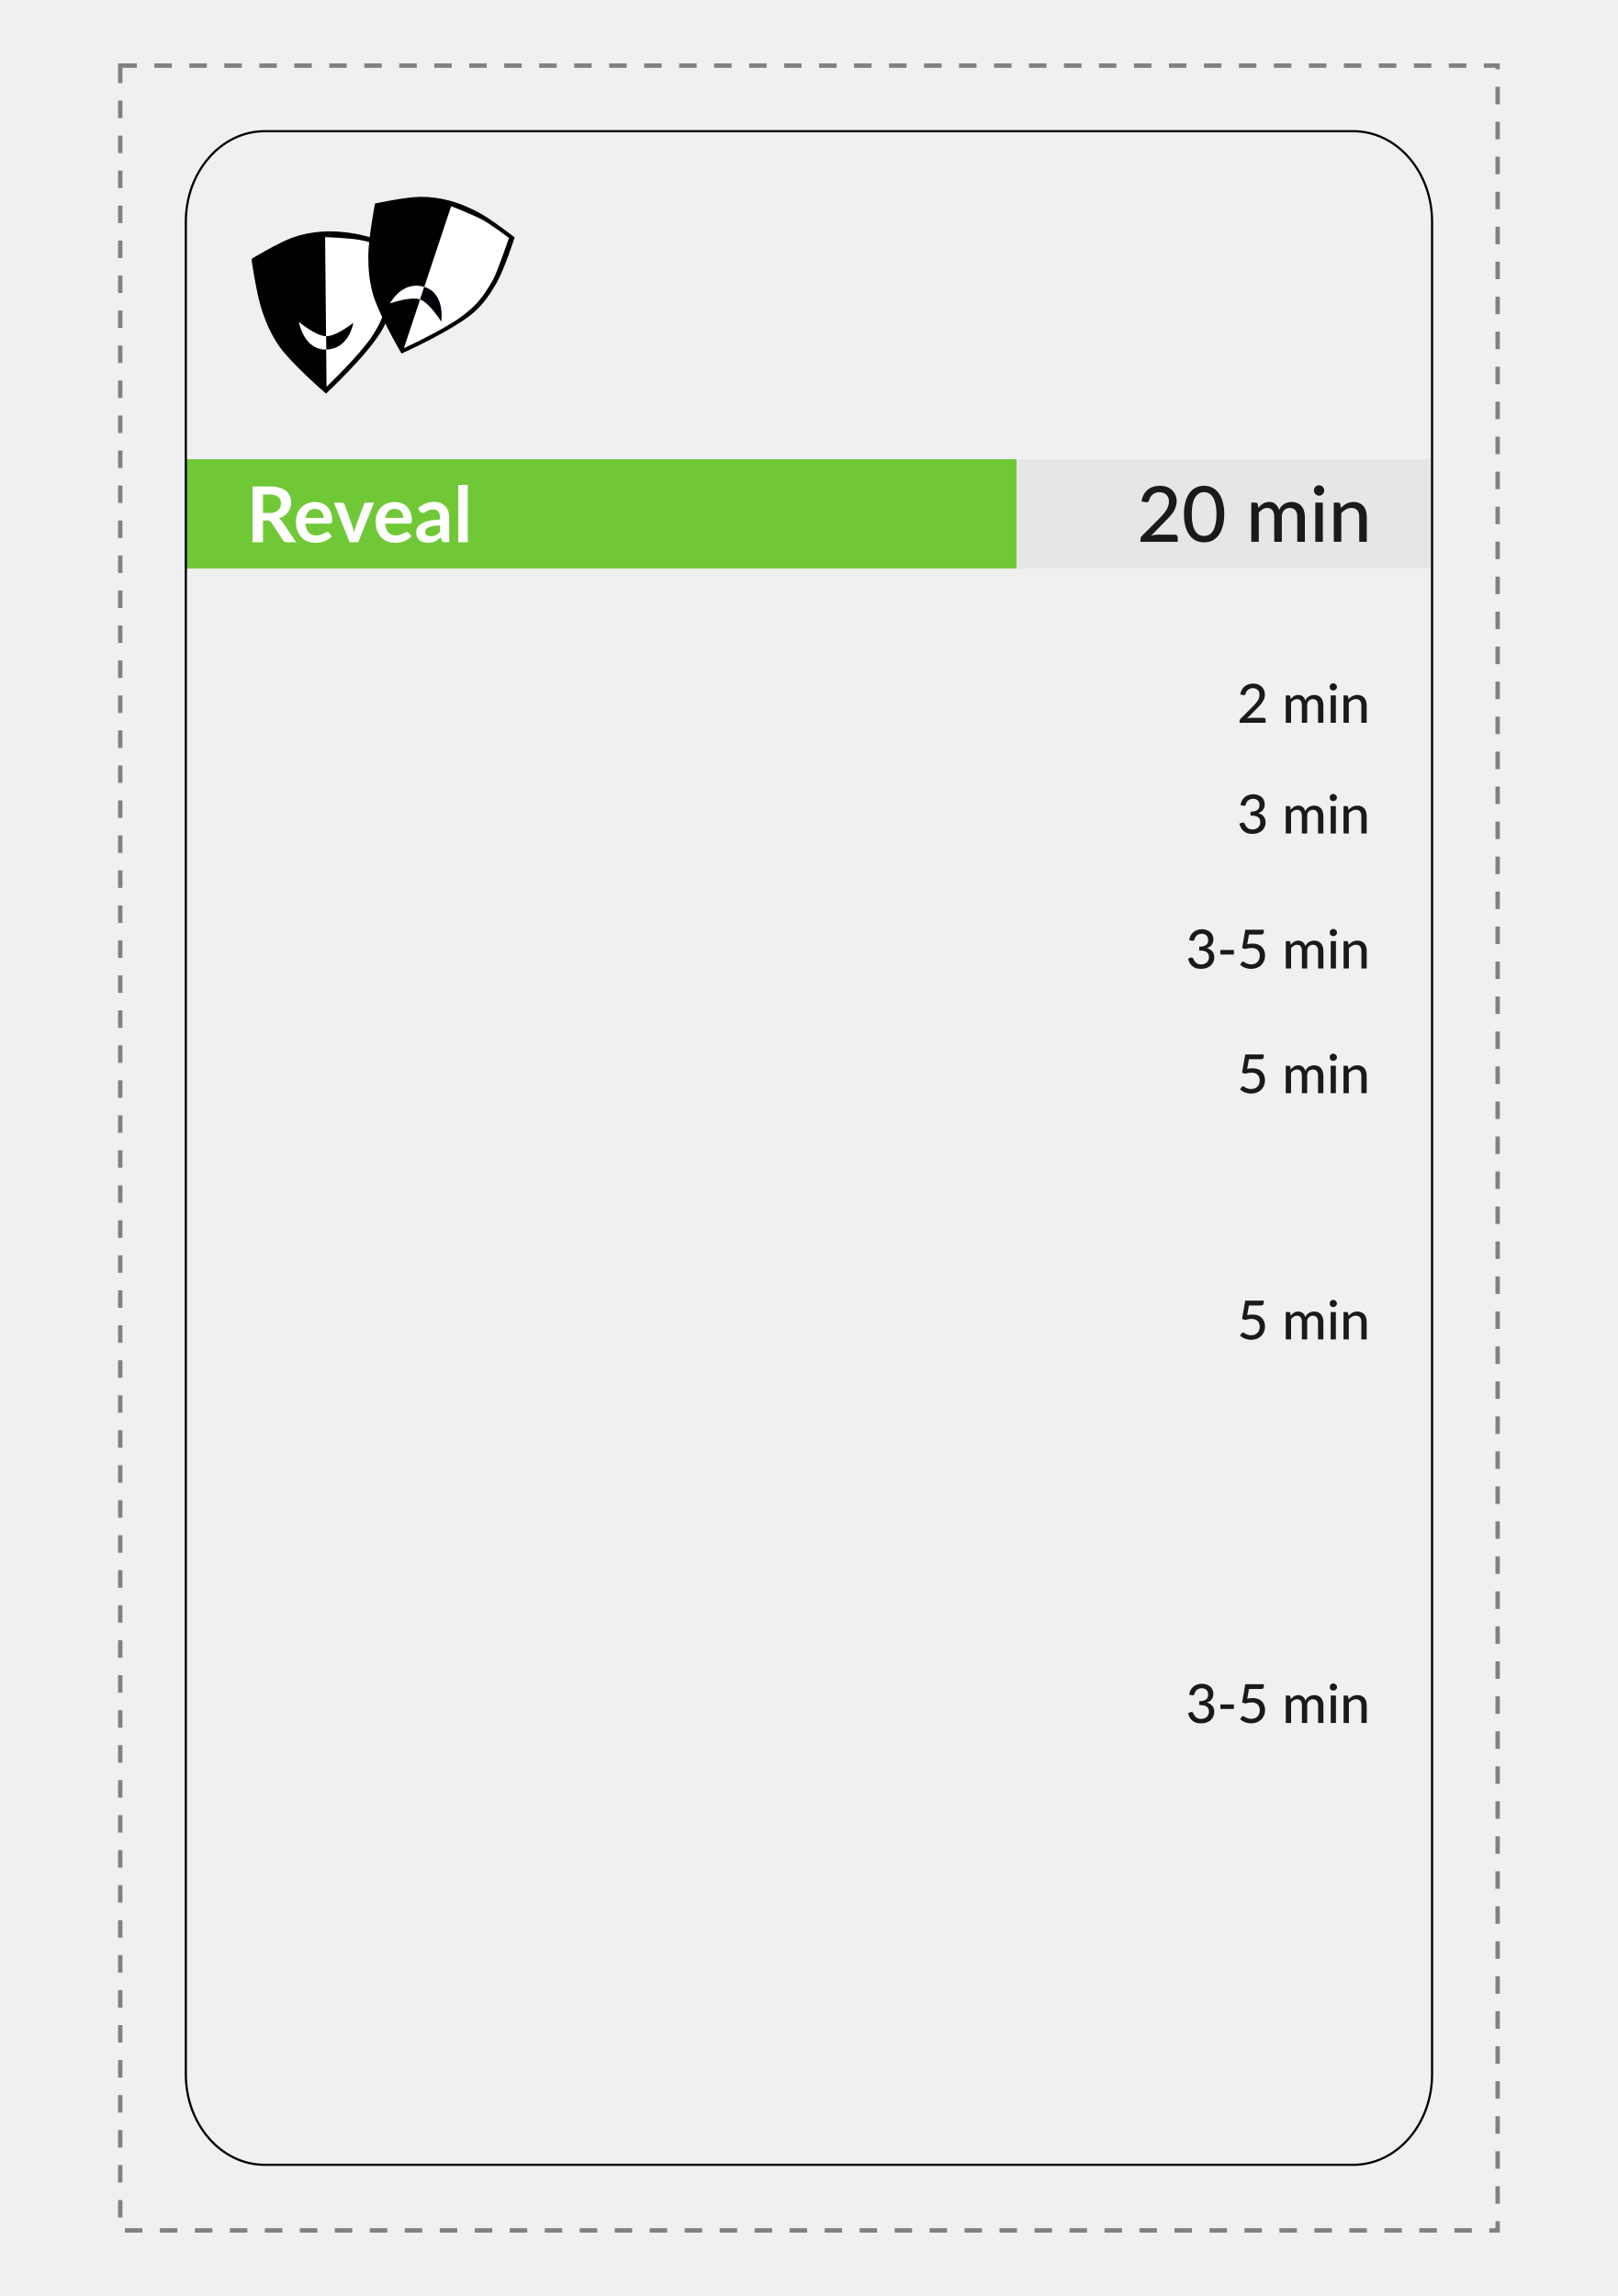
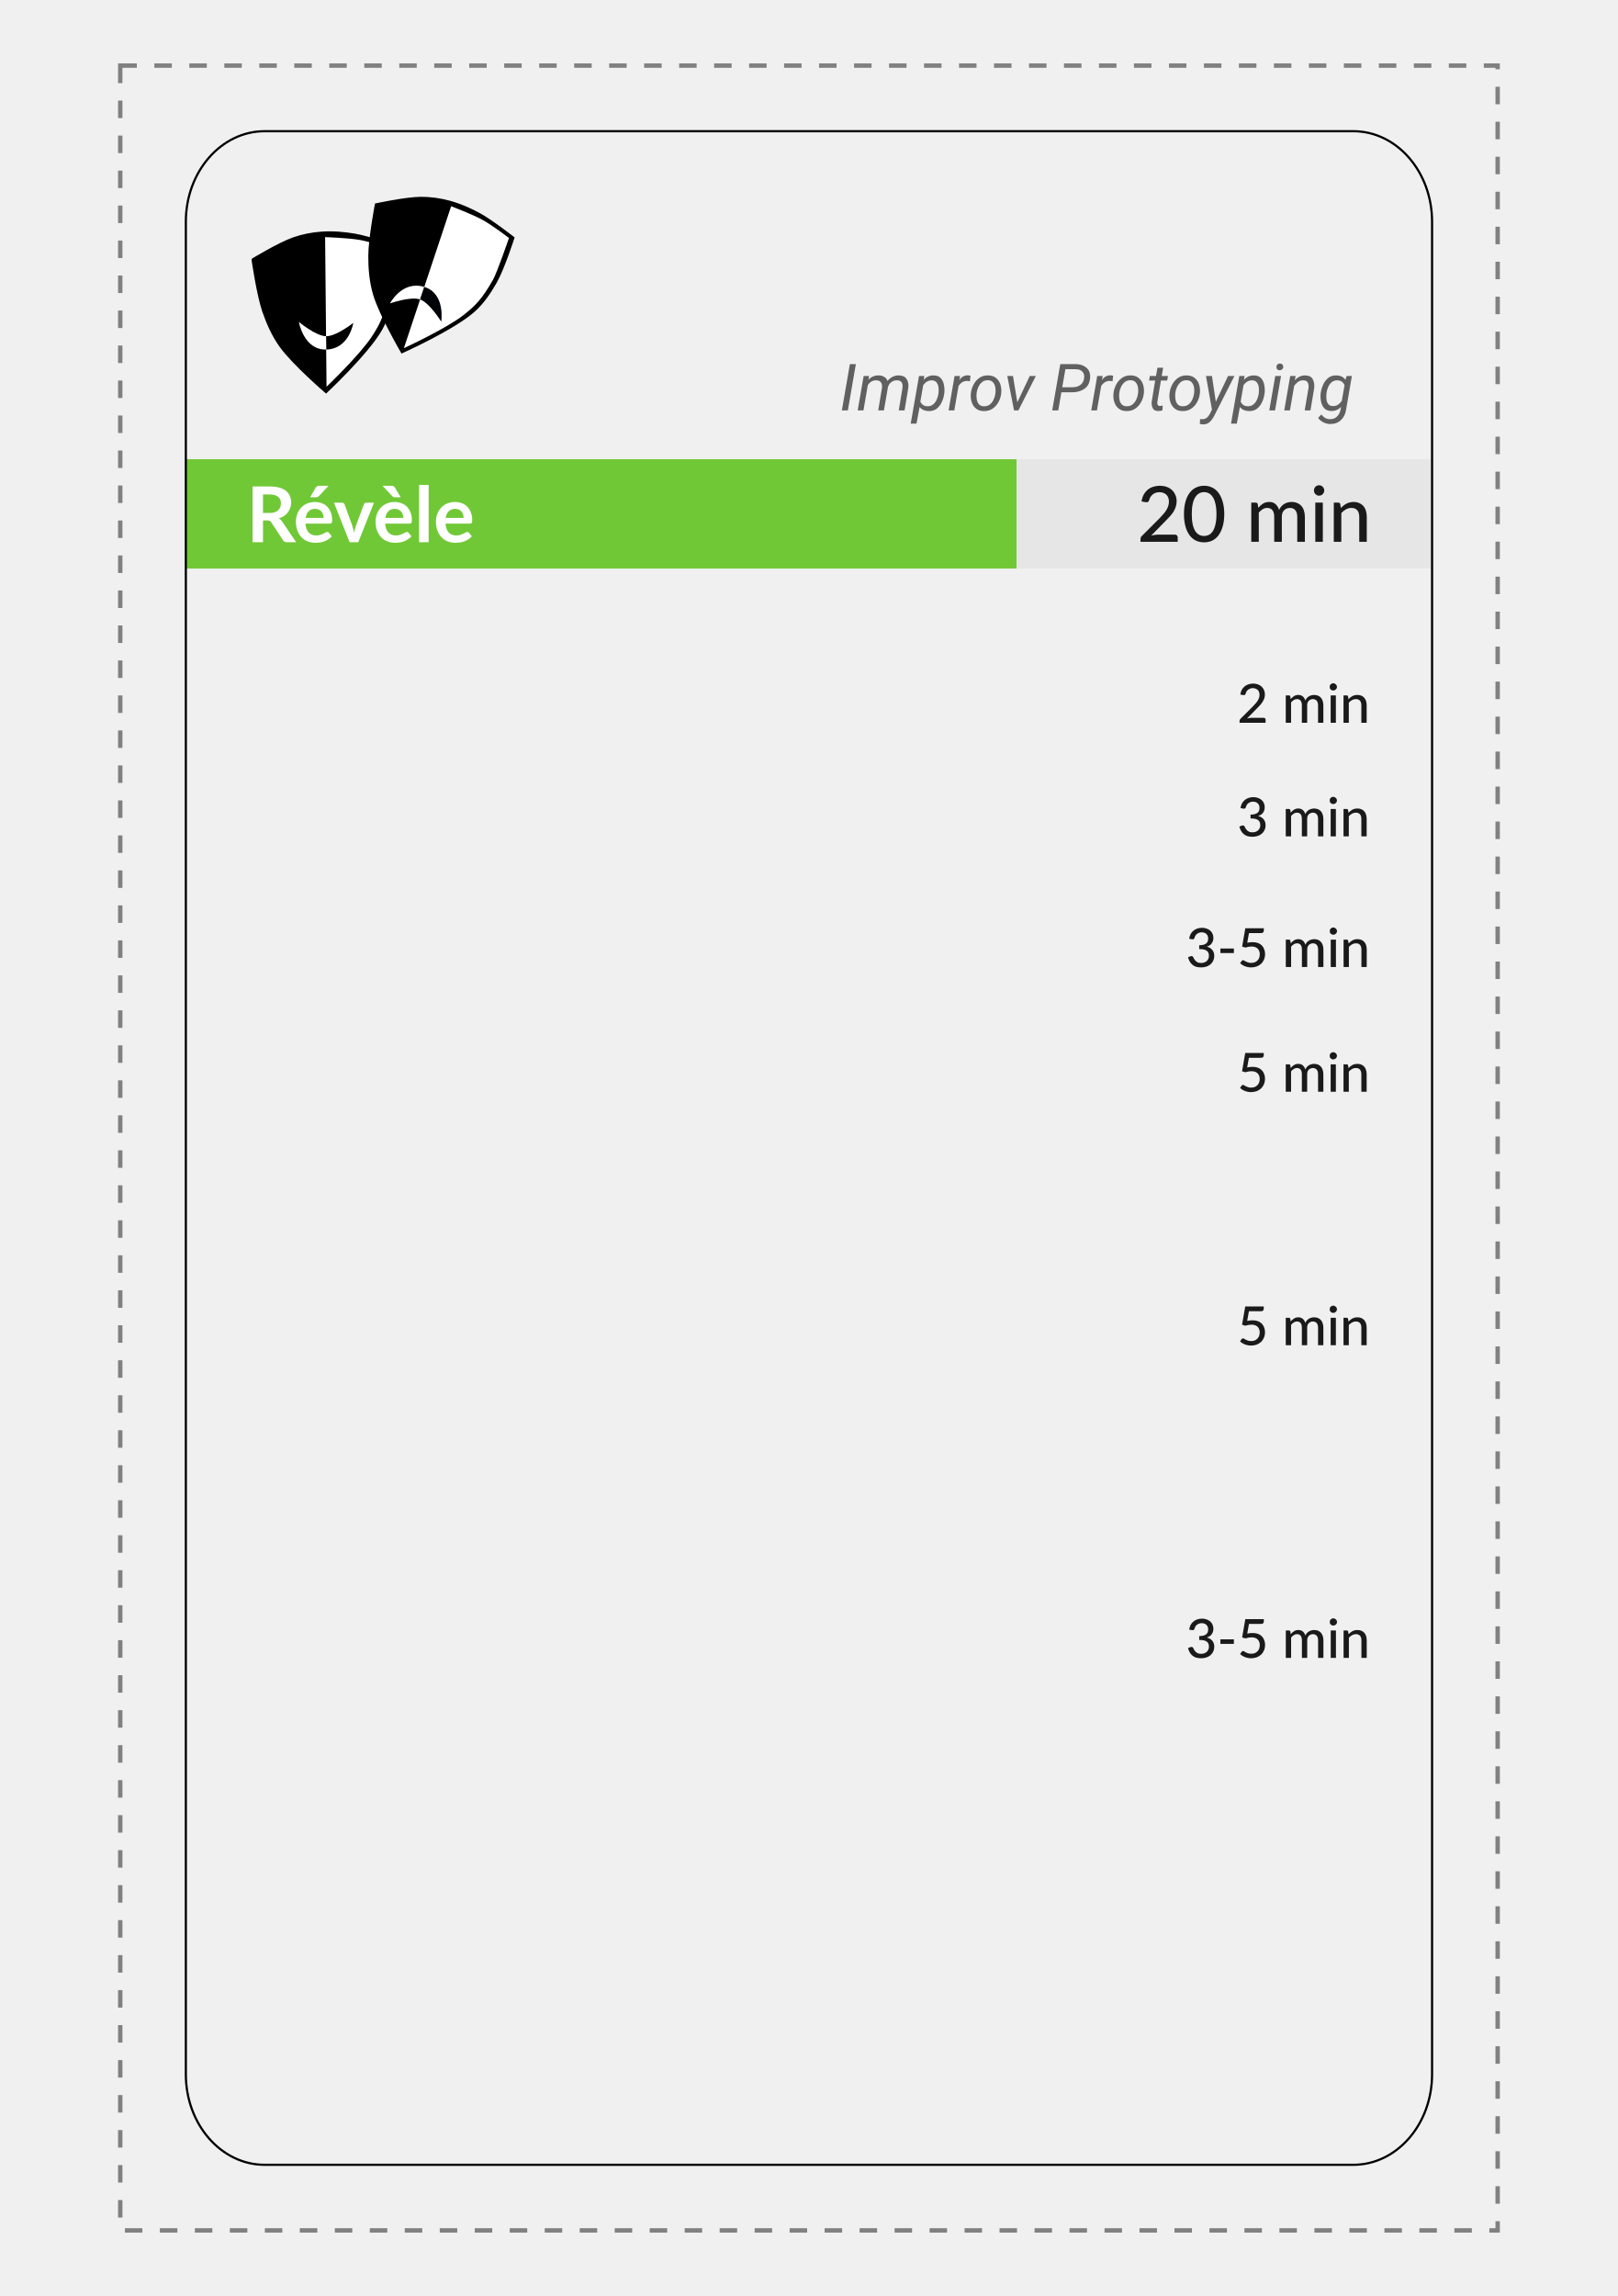
<svg xmlns="http://www.w3.org/2000/svg" xmlns:xlink="http://www.w3.org/1999/xlink" width="74mm" height="105mm" viewBox="0 0 262.205 372.047" id="svg2" version="1.1" enable-background="new">
  <defs id="defs4" />
  <g id="layer1" transform="translate(0,-680.315)" style="display:inline">
    <path style="fill:none;fill-rule:evenodd;stroke:#808080;stroke-width:0.709;stroke-linecap:butt;stroke-linejoin:miter;stroke-miterlimit:4;stroke-dasharray:2.835, 2.835;stroke-dashoffset:0;stroke-opacity:1" d="m 19.488,690.945 0,350.787 223.228,0 0,-350.787 z" id="path3350" transform="translate(4.3385302e-7,8.6660179e-6)" />
  </g>
  <g id="layer2" style="display:inline">
    <path style="fill:none;fill-opacity:1;stroke:none;stroke-width:0.709;stroke-miterlimit:4;stroke-dasharray:2.835, 2.835;stroke-dashoffset:0;stroke-opacity:1" d="m 42.884,21.259 c -7.071,0 -12.766,6.545 -12.766,14.674 l 0,38.477 201.969,0 0,-38.477 c 0,-8.129 -5.692,-14.674 -12.764,-14.674 l -176.439,0 z" id="rect4195-3" />
  </g>
  <g id="layer8" style="display:inline">
    <rect style="display:inline;fill:#71c837;fill-opacity:1;stroke:none;stroke-width:1;stroke-miterlimit:4;stroke-dasharray:none;stroke-dashoffset:0;stroke-opacity:1" id="rect4178" width="134.646" height="17.717" x="30.118" y="74.409" />
    <text xml:space="preserve" style="font-style:normal;font-weight:normal;line-height:0%;font-family:sans-serif;letter-spacing:0px;word-spacing:0px;display:inline;fill:#000000;fill-opacity:1;stroke:none;stroke-width:1px;stroke-linecap:butt;stroke-linejoin:miter;stroke-opacity:1" x="39.935" y="87.861" id="text4180">
-       <tspan id="tspan4182" x="39.935" y="87.861" style="font-style:normal;font-variant:normal;font-weight:bold;font-stretch:normal;font-size:12.5px;line-height:1.25;font-family:Lato;-inkscape-font-specification:'Lato Bold';fill:#ffffff">Reveal</tspan>
+       <tspan id="tspan4182" x="39.935" y="87.861" style="font-style:normal;font-variant:normal;font-weight:bold;font-stretch:normal;font-size:12.5px;line-height:1.25;font-family:Lato;-inkscape-font-specification:'Lato Bold';fill:#ffffff">Révèle</tspan>
    </text>
    <rect y="74.409" x="164.764" height="17.717" width="67.323" id="rect4191" style="display:inline;fill:#e6e6e6;fill-opacity:1;stroke:none;stroke-width:1;stroke-miterlimit:4;stroke-dasharray:none;stroke-dashoffset:0;stroke-opacity:1" />
    <text xml:space="preserve" style="font-style:normal;font-weight:normal;line-height:0%;font-family:sans-serif;letter-spacing:0px;word-spacing:0px;fill:#1a1a1a;fill-opacity:1;stroke:none;stroke-width:1px;stroke-linecap:butt;stroke-linejoin:miter;stroke-opacity:1" x="184.268" y="87.79" id="text4193">
      <tspan id="tspan4195" x="184.268" y="87.79" style="font-style:normal;font-variant:normal;font-weight:500;font-stretch:normal;font-size:12.5px;line-height:1.25;font-family:Lato;-inkscape-font-specification:'Lato Medium';fill:#1a1a1a">20 min</tspan>
    </text>
  </g>
  <g id="layer7">
-     <path style="fill:none;fill-rule:evenodd;stroke:none;stroke-width:1px;stroke-linecap:butt;stroke-linejoin:miter;stroke-opacity:1" d="m 99.213,31.89 0,31.89 122.244,0 0,-31.89 z" id="path4300_ipb" />
-     <flowRoot xml:space="preserve" style="font-style:normal;font-weight:normal;line-height:0.01%;font-family:sans-serif;letter-spacing:0px;word-spacing:0px;fill:#000000;fill-opacity:1;stroke:none;stroke-width:1px;stroke-linecap:butt;stroke-linejoin:miter;stroke-opacity:1" id="flowRoot4306" transform="translate(-3.4125e-4,6.167647)">
+     <path style="fill:none;fill-rule:evenodd;stroke:none;stroke-width:1px;stroke-linecap:butt;stroke-linejoin:miter;stroke-opacity:1" d="m 99.213,31.89 v 31.89 H 221.457 v -31.89 z" id="path4300_ipb" />
+     <flowRoot xml:space="preserve" style="font-style:normal;font-weight:normal;line-height:0.01%;font-family:sans-serif;letter-spacing:0px;word-spacing:0px;fill:#000000;fill-opacity:1;stroke:none;stroke-width:1px;stroke-linecap:butt;stroke-linejoin:miter;stroke-opacity:1" id="flowRoot4306" transform="translate(-3.4125e-4,-5.082353)">
      <flowRegion id="flowRegion4308">
        <use x="0" y="0" xlink:href="#path4300_ipb" id="use4310" width="100%" height="100%" />
      </flowRegion>
-       <flowPara style="font-style:normal;font-variant:normal;font-weight:bold;font-stretch:normal;font-size:13.375px;line-height:1.25;font-family:Roboto;-inkscape-font-specification:'Roboto Bold';text-align:end;text-anchor:end" id="flowPara4223">Improv Prototyping</flowPara>
+       <flowPara style="font-style:normal;font-variant:normal;font-weight:bold;font-stretch:normal;font-size:13.375px;line-height:1.25;font-family:Roboto;-inkscape-font-specification:'Roboto Bold';text-align:end;text-anchor:end" id="flowPara4223">Prototypage Improvisé</flowPara>
    </flowRoot>
+     <text xml:space="preserve" style="font-style:italic;font-variant:normal;font-weight:normal;font-stretch:normal;font-size:10.547px;line-height:1.15;font-family:Roboto;-inkscape-font-specification:'Roboto, Italic';font-variant-ligatures:normal;font-variant-caps:normal;font-variant-numeric:normal;font-variant-east-asian:normal;font-variation-settings:normal;direction:ltr;display:inline;vector-effect:none;fill:#000000;fill-opacity:0.6;stroke:none;stroke-width:0.938px;stroke-linecap:butt;stroke-linejoin:miter;stroke-miterlimit:4;stroke-dasharray:none;stroke-dashoffset:0;stroke-opacity:1;-inkscape-stroke:none;enable-background:new;stop-color:#000000" x="136.061" y="66.504" id="text5">
+       <tspan id="tspan5" x="136.061" y="66.504" style="stroke-width:0.938px">Improv Protoyping</tspan>
+     </text>
  </g>
  <g id="layer6" style="display:inline">
    <path style="fill:none;fill-rule:evenodd;stroke:none;stroke-width:1px;stroke-linecap:butt;stroke-linejoin:miter;stroke-opacity:1" d="m 40.748,31.89 0,31.89 53.15,0 0,-31.89 z" id="path4213" />
    <g transform="matrix(0.9227674,0,0,0.9227675,-126.3908,-27.70841)" id="layer16">
      <g id="g5009">
        <path style="fill:#000000;fill-opacity:1;stroke:#000000;stroke-width:0.265px;stroke-linecap:butt;stroke-linejoin:miter;stroke-opacity:1" d="m 181.271,75.565 c 0,0 4.659,-2.832 7.212,-3.727 1.62,-0.568 3.336,-0.896 5.048,-1.01 1.941,-0.13 3.907,0.039 5.823,0.372 2.406,0.418 7.041,2.027 7.041,2.027 0,0 0.13,5.766 -0.399,8.58 -0.401,2.134 -0.995,4.292 -2.081,6.171 -2.442,4.227 -9.682,10.988 -9.682,10.988 0,0 -5.855,-5.032 -8.071,-8.147 -1.316,-1.849 -2.264,-3.966 -3,-6.113 -1.008,-2.944 -1.892,-9.142 -1.892,-9.142 z" id="path4934-2" />
        <path style="fill:#ffffff;fill-opacity:1;stroke:none;stroke-width:0.265px;stroke-linecap:butt;stroke-linejoin:miter;stroke-opacity:1" d="m 194.318,97.94 -0.248,-26.272 c 0,0 4.102,0.138 6.116,0.497 1.806,0.322 5.303,1.475 5.303,1.475 0,0 0.005,6.453 -0.278,7.914 -0.711,3.665 -1.357,5.171 -2.941,7.58 -2.149,3.267 -7.951,8.806 -7.951,8.806 z" id="path4936-4" />
        <path style="fill:#000000;fill-opacity:1;stroke:none;stroke-width:0.265px;stroke-linecap:butt;stroke-linejoin:miter;stroke-opacity:1" d="m 202.831,65.768 c 0,0 5.326,-1.164 8.032,-1.181 1.716,-0.011 3.446,0.237 5.103,0.685 1.878,0.508 3.682,1.307 5.386,2.244 2.14,1.177 6,4.205 6,4.205 0,0 -1.751,5.496 -3.166,7.985 -1.073,1.887 -2.336,3.735 -3.974,5.16 -3.683,3.205 -12.727,7.246 -12.727,7.246 0,0 -3.902,-6.662 -4.986,-10.328 -0.644,-2.177 -0.852,-4.486 -0.85,-6.756 0.003,-3.112 1.181,-9.26 1.181,-9.26 z" id="path4934" />
        <path style="fill:#ffffff;fill-opacity:1;stroke:none;stroke-width:0.265px;stroke-linecap:butt;stroke-linejoin:miter;stroke-opacity:1" d="m 207.901,91.168 8.302,-24.927 c 0,0 3.835,1.464 5.622,2.457 1.604,0.891 4.536,3.118 4.536,3.118 0,0 -2.092,6.105 -2.835,7.394 -1.863,3.235 -2.963,4.45 -5.244,6.213 -3.094,2.392 -10.381,5.745 -10.381,5.745 z" id="path4936" />
        <path style="fill:#000000;fill-opacity:1;stroke:none;stroke-width:0.265px;stroke-linecap:butt;stroke-linejoin:miter;stroke-opacity:1" d="m 194.233,89.071 c 1.783,0.03 4.783,-2.341 4.783,-2.341 0,0 -0.677,4.57 -4.76,4.678 z" id="path4995" />
        <path style="fill:#ffffff;fill-opacity:1;stroke:none;stroke-width:0.265px;stroke-linecap:butt;stroke-linejoin:miter;stroke-opacity:1" d="m 194.256,91.408 c -3.954,0.105 -4.795,-4.845 -4.795,-4.845 0,0 2.984,2.478 4.772,2.508 z" id="path4956" />
        <path style="fill:#ffffff;fill-opacity:1;stroke:none;stroke-width:0.265px;stroke-linecap:butt;stroke-linejoin:miter;stroke-opacity:1" d="m 210.748,82.612 c -1.674,-0.59 -5.29,0.697 -5.29,0.697 0,0 2.119,-4.096 6.023,-2.897 z" id="path4999" />
        <path style="fill:#000007;fill-opacity:1;stroke:none;stroke-width:0.265px;stroke-linecap:butt;stroke-linejoin:miter;stroke-opacity:1" d="m 211.481,80.411 c 3.781,1.161 2.979,6.103 2.979,6.103 0,0 -2.017,-3.305 -3.713,-3.903 z" id="path4956-9" />
      </g>
    </g>
  </g>
  <g id="layer5" style="display:inline">
    <rect style="fill:none;fill-opacity:1;stroke:#000000;stroke-width:0.354;stroke-miterlimit:4;stroke-dasharray:none;stroke-dashoffset:0;stroke-opacity:1" id="rect4187" width="201.969" height="329.528" x="30.118" y="21.26" ry="14.674" rx="12.764" />
  </g>
  <g id="layer9">
-     <path style="fill:none;fill-rule:evenodd;stroke:none;stroke-width:1.029px;stroke-linecap:butt;stroke-linejoin:miter;stroke-opacity:1" d="M 36.061,96.662 V 340.157 H 184.252 V 96.662 H 36.061" id="path4245_ipb" />
+     <path style="fill:none;fill-rule:evenodd;stroke:none;stroke-width:1.052px;stroke-linecap:butt;stroke-linejoin:miter;stroke-opacity:1" d="M 36.061,96.662 V 338.751 H 191.752 V 96.662 H 36.061" id="path4245_ipb" />
    <flowRoot xml:space="preserve" style="font-style:normal;font-weight:normal;line-height:0.85;font-family:sans-serif;letter-spacing:0px;word-spacing:0px;fill:#000000;fill-opacity:1;stroke:none;stroke-width:1px;stroke-linecap:butt;stroke-linejoin:miter;stroke-opacity:1" id="flowRoot4251">
      <flowRegion id="flowRegion4253" style="line-height:0.85">
        <use x="0" y="0" xlink:href="#path4245_ipb" id="use4255" width="100%" height="100%" />
      </flowRegion>
      <flowPara id="flowPara4257" style="font-style:normal;font-variant:normal;font-weight:bold;font-stretch:normal;font-size:8.75px;line-height:0.85;font-family:Roboto;-inkscape-font-specification:'Roboto Bold';fill:#999999;fill-opacity:1">Etapes</flowPara>
      <flowPara style="font-style:normal;font-variant:normal;font-weight:normal;font-stretch:normal;font-size:8.75px;line-height:0.85;font-family:Lato;-inkscape-font-specification:Lato;fill:#1a1a1a;fill-opacity:1" id="flowPara4406">Expliquer le processus</flowPara>
      <flowPara style="font-style:normal;font-variant:normal;font-weight:normal;font-stretch:normal;font-size:8.75px;line-height:0.85;font-family:Lato;-inkscape-font-specification:Lato;fill:#1a1a1a;fill-opacity:1" id="flowPara4369"> </flowPara>
      <flowPara style="font-style:normal;font-variant:normal;font-weight:normal;font-stretch:normal;font-size:8.75px;line-height:0.85;font-family:Lato;-inkscape-font-specification:Lato;fill:#1a1a1a;fill-opacity:1" id="flowPara4371">Décrire le scénario</flowPara>
      <flowPara style="font-style:normal;font-variant:normal;font-weight:normal;font-stretch:normal;font-size:8.75px;line-height:0.85;font-family:Lato;-inkscape-font-specification:Lato;fill:#1a1a1a;fill-opacity:1" id="flowPara4373"> </flowPara>
      <flowPara style="font-style:normal;font-variant:normal;font-weight:normal;font-stretch:normal;font-size:8.75px;line-height:0.85;font-family:Lato;-inkscape-font-specification:Lato;fill:#1a1a1a;fill-opacity:1" id="flowPara4375">Les acteurs sur scène jouent la scène</flowPara>
      <flowPara style="font-style:normal;font-variant:normal;font-weight:normal;font-stretch:normal;font-size:8.75px;line-height:0.85;font-family:Lato;-inkscape-font-specification:Lato;fill:#1a1a1a;fill-opacity:1" id="flowPara4377"> </flowPara>
-       <flowPara style="font-style:normal;font-variant:normal;font-weight:normal;font-stretch:normal;font-size:8.75px;line-height:0.85;font-family:Lato;-inkscape-font-specification:Lato;fill:#1a1a1a;fill-opacity:1" id="flowPara4381">Chaque groupe débriefe avec 1-2-4-All pour identifier les "morceaux" réussis et non réussis de la scène observée.</flowPara>
+       <flowPara style="font-style:normal;font-variant:normal;font-weight:normal;font-stretch:normal;font-size:8.75px;line-height:0.85;font-family:Lato;-inkscape-font-specification:Lato;fill:#1a1a1a;fill-opacity:1" id="flowPara4381">Chaque groupe débriefe avec 1-2-4-Tous pour identifier les "morceaux" réussis et non réussis de la scène observée.</flowPara>
      <flowPara style="font-style:normal;font-variant:normal;font-weight:normal;font-stretch:normal;font-size:8.75px;line-height:0.85;font-family:Lato;-inkscape-font-specification:Lato;fill:#1a1a1a;fill-opacity:1" id="flowPara4391"> </flowPara>
      <flowPara style="font-style:normal;font-variant:normal;font-weight:normal;font-stretch:normal;font-size:8.75px;line-height:0.85;font-family:Lato;-inkscape-font-specification:Lato;fill:#1a1a1a;fill-opacity:1" id="flowPara4383">Chaque groupe rassemble les morceaux réussis dans un nouveau prototype. Les volontaires jouent le nouveau prototype pour leur propre groupe.</flowPara>
      <flowPara style="font-style:normal;font-variant:normal;font-weight:normal;font-stretch:normal;font-size:8.75px;line-height:0.85;font-family:Lato;-inkscape-font-specification:Lato;fill:#1a1a1a;fill-opacity:1" id="flowPara4385"> </flowPara>
      <flowPara style="font-style:normal;font-variant:normal;font-weight:normal;font-stretch:normal;font-size:8.75px;line-height:0.85;font-family:Lato;-inkscape-font-specification:Lato;fill:#1a1a1a;fill-opacity:1" id="flowPara4387">Les participants de l'un des groupes qui pensent avoir amélioré leur prototype viennent sur scène et présentent leur version à l'ensemble du groupe.</flowPara>
      <flowPara style="font-style:normal;font-variant:normal;font-weight:normal;font-stretch:normal;font-size:8.75px;line-height:0.85;font-family:Lato;-inkscape-font-specification:Lato;fill:#1a1a1a;fill-opacity:1" id="flowPara4393">(Répéter si nécessaire)</flowPara>
    </flowRoot>
  </g>
  <g id="layer4" style="display:inline">
-     <text xml:space="preserve" style="font-style:normal;font-weight:normal;line-height:0%;font-family:sans-serif;letter-spacing:0px;word-spacing:0px;fill:#1a1a1a;fill-opacity:1;stroke:none;stroke-width:1px;stroke-linecap:butt;stroke-linejoin:miter;stroke-opacity:1" x="192.174" y="156.934" id="text4197">
-       <tspan id="tspan4199" x="192.174" y="156.934" style="font-style:normal;font-variant:normal;font-weight:500;font-stretch:normal;font-size:8.75px;line-height:1.25;font-family:Lato;-inkscape-font-specification:'Lato Medium';fill:#1a1a1a">3-5 min</tspan>
+     <text xml:space="preserve" style="font-style:normal;font-weight:normal;line-height:0%;font-family:sans-serif;letter-spacing:0px;word-spacing:0px;fill:#1a1a1a;fill-opacity:1;stroke:none;stroke-width:1px;stroke-linecap:butt;stroke-linejoin:miter;stroke-opacity:1" x="192.174" y="156.7" id="text4197">
+       <tspan id="tspan4199" x="192.174" y="156.7" style="font-style:normal;font-variant:normal;font-weight:500;font-stretch:normal;font-size:8.75px;line-height:1.25;font-family:Lato;-inkscape-font-specification:'Lato Medium';fill:#1a1a1a">3-5 min</tspan>
    </text>
    <text id="text4227" y="117.124" x="200.497" style="font-style:normal;font-weight:normal;line-height:0%;font-family:sans-serif;letter-spacing:0px;word-spacing:0px;fill:#1a1a1a;fill-opacity:1;stroke:none;stroke-width:1px;stroke-linecap:butt;stroke-linejoin:miter;stroke-opacity:1" xml:space="preserve">
      <tspan style="font-style:normal;font-variant:normal;font-weight:500;font-stretch:normal;font-size:8.75px;line-height:1.25;font-family:Lato;-inkscape-font-specification:'Lato Medium';fill:#1a1a1a" y="117.124" x="200.497" id="tspan4229">2 min</tspan>
    </text>
-     <text id="text4231" y="135.059" x="200.497" style="font-style:normal;font-weight:normal;line-height:0%;font-family:sans-serif;letter-spacing:0px;word-spacing:0px;fill:#1a1a1a;fill-opacity:1;stroke:none;stroke-width:1px;stroke-linecap:butt;stroke-linejoin:miter;stroke-opacity:1" xml:space="preserve">
-       <tspan style="font-style:normal;font-variant:normal;font-weight:500;font-stretch:normal;font-size:8.75px;line-height:1.25;font-family:Lato;-inkscape-font-specification:'Lato Medium';fill:#1a1a1a" y="135.059" x="200.497" id="tspan4233">3 min</tspan>
+     <text id="text4231" y="135.528" x="200.497" style="font-style:normal;font-weight:normal;line-height:0%;font-family:sans-serif;letter-spacing:0px;word-spacing:0px;fill:#1a1a1a;fill-opacity:1;stroke:none;stroke-width:1px;stroke-linecap:butt;stroke-linejoin:miter;stroke-opacity:1" xml:space="preserve">
+       <tspan style="font-style:normal;font-variant:normal;font-weight:500;font-stretch:normal;font-size:8.75px;line-height:1.25;font-family:Lato;-inkscape-font-specification:'Lato Medium';fill:#1a1a1a" y="135.528" x="200.497" id="tspan4233">3 min</tspan>
    </text>
-     <text id="text4235" y="177.141" x="200.497" style="font-style:normal;font-weight:normal;line-height:0%;font-family:sans-serif;letter-spacing:0px;word-spacing:0px;fill:#1a1a1a;fill-opacity:1;stroke:none;stroke-width:1px;stroke-linecap:butt;stroke-linejoin:miter;stroke-opacity:1" xml:space="preserve">
-       <tspan style="font-style:normal;font-variant:normal;font-weight:500;font-stretch:normal;font-size:8.75px;line-height:1.25;font-family:Lato;-inkscape-font-specification:'Lato Medium';fill:#1a1a1a" y="177.141" x="200.497" id="tspan4237">5 min</tspan>
+     <text id="text4235" y="176.907" x="200.497" style="font-style:normal;font-weight:normal;line-height:0%;font-family:sans-serif;letter-spacing:0px;word-spacing:0px;fill:#1a1a1a;fill-opacity:1;stroke:none;stroke-width:1px;stroke-linecap:butt;stroke-linejoin:miter;stroke-opacity:1" xml:space="preserve">
+       <tspan style="font-style:normal;font-variant:normal;font-weight:500;font-stretch:normal;font-size:8.75px;line-height:1.25;font-family:Lato;-inkscape-font-specification:'Lato Medium';fill:#1a1a1a" y="176.907" x="200.497" id="tspan4237">5 min</tspan>
    </text>
    <path style="fill:none;fill-rule:evenodd;stroke:none;stroke-width:1px;stroke-linecap:butt;stroke-linejoin:miter;stroke-opacity:1" d="m 194.882,102.756 v 237.402 h 26.575 V 102.756 Z" id="path4239" />
-     <text xml:space="preserve" style="font-style:normal;font-weight:normal;line-height:0%;font-family:sans-serif;letter-spacing:0px;word-spacing:0px;fill:#1a1a1a;fill-opacity:1;stroke:none;stroke-width:1px;stroke-linecap:butt;stroke-linejoin:miter;stroke-opacity:1" x="192.174" y="279.191" id="text4424">
-       <tspan id="tspan4426" x="192.174" y="279.191" style="font-style:normal;font-variant:normal;font-weight:500;font-stretch:normal;font-size:8.75px;line-height:1.25;font-family:Lato;-inkscape-font-specification:'Lato Medium';fill:#1a1a1a">3-5 min</tspan>
+     <text xml:space="preserve" style="font-style:normal;font-weight:normal;line-height:0%;font-family:sans-serif;letter-spacing:0px;word-spacing:0px;fill:#1a1a1a;fill-opacity:1;stroke:none;stroke-width:1px;stroke-linecap:butt;stroke-linejoin:miter;stroke-opacity:1" x="192.174" y="268.644" id="text4424">
+       <tspan id="tspan4426" x="192.174" y="268.644" style="font-style:normal;font-variant:normal;font-weight:500;font-stretch:normal;font-size:8.75px;line-height:1.25;font-family:Lato;-inkscape-font-specification:'Lato Medium';fill:#1a1a1a">3-5 min</tspan>
    </text>
-     <text xml:space="preserve" style="font-style:normal;font-weight:normal;line-height:0%;font-family:sans-serif;letter-spacing:0px;word-spacing:0px;fill:#1a1a1a;fill-opacity:1;stroke:none;stroke-width:1px;stroke-linecap:butt;stroke-linejoin:miter;stroke-opacity:1" x="200.497" y="217.038" id="text4397">
-       <tspan id="tspan4399" x="200.497" y="217.038" style="font-style:normal;font-variant:normal;font-weight:500;font-stretch:normal;font-size:8.75px;line-height:1.25;font-family:Lato;-inkscape-font-specification:'Lato Medium';fill:#1a1a1a">5 min</tspan>
+     <text xml:space="preserve" style="font-style:normal;font-weight:normal;line-height:0%;font-family:sans-serif;letter-spacing:0px;word-spacing:0px;fill:#1a1a1a;fill-opacity:1;stroke:none;stroke-width:1px;stroke-linecap:butt;stroke-linejoin:miter;stroke-opacity:1" x="200.497" y="217.975" id="text4397">
+       <tspan id="tspan4399" x="200.497" y="217.975" style="font-style:normal;font-variant:normal;font-weight:500;font-stretch:normal;font-size:8.75px;line-height:1.25;font-family:Lato;-inkscape-font-specification:'Lato Medium';fill:#1a1a1a">5 min</tspan>
    </text>
  </g>
</svg>
